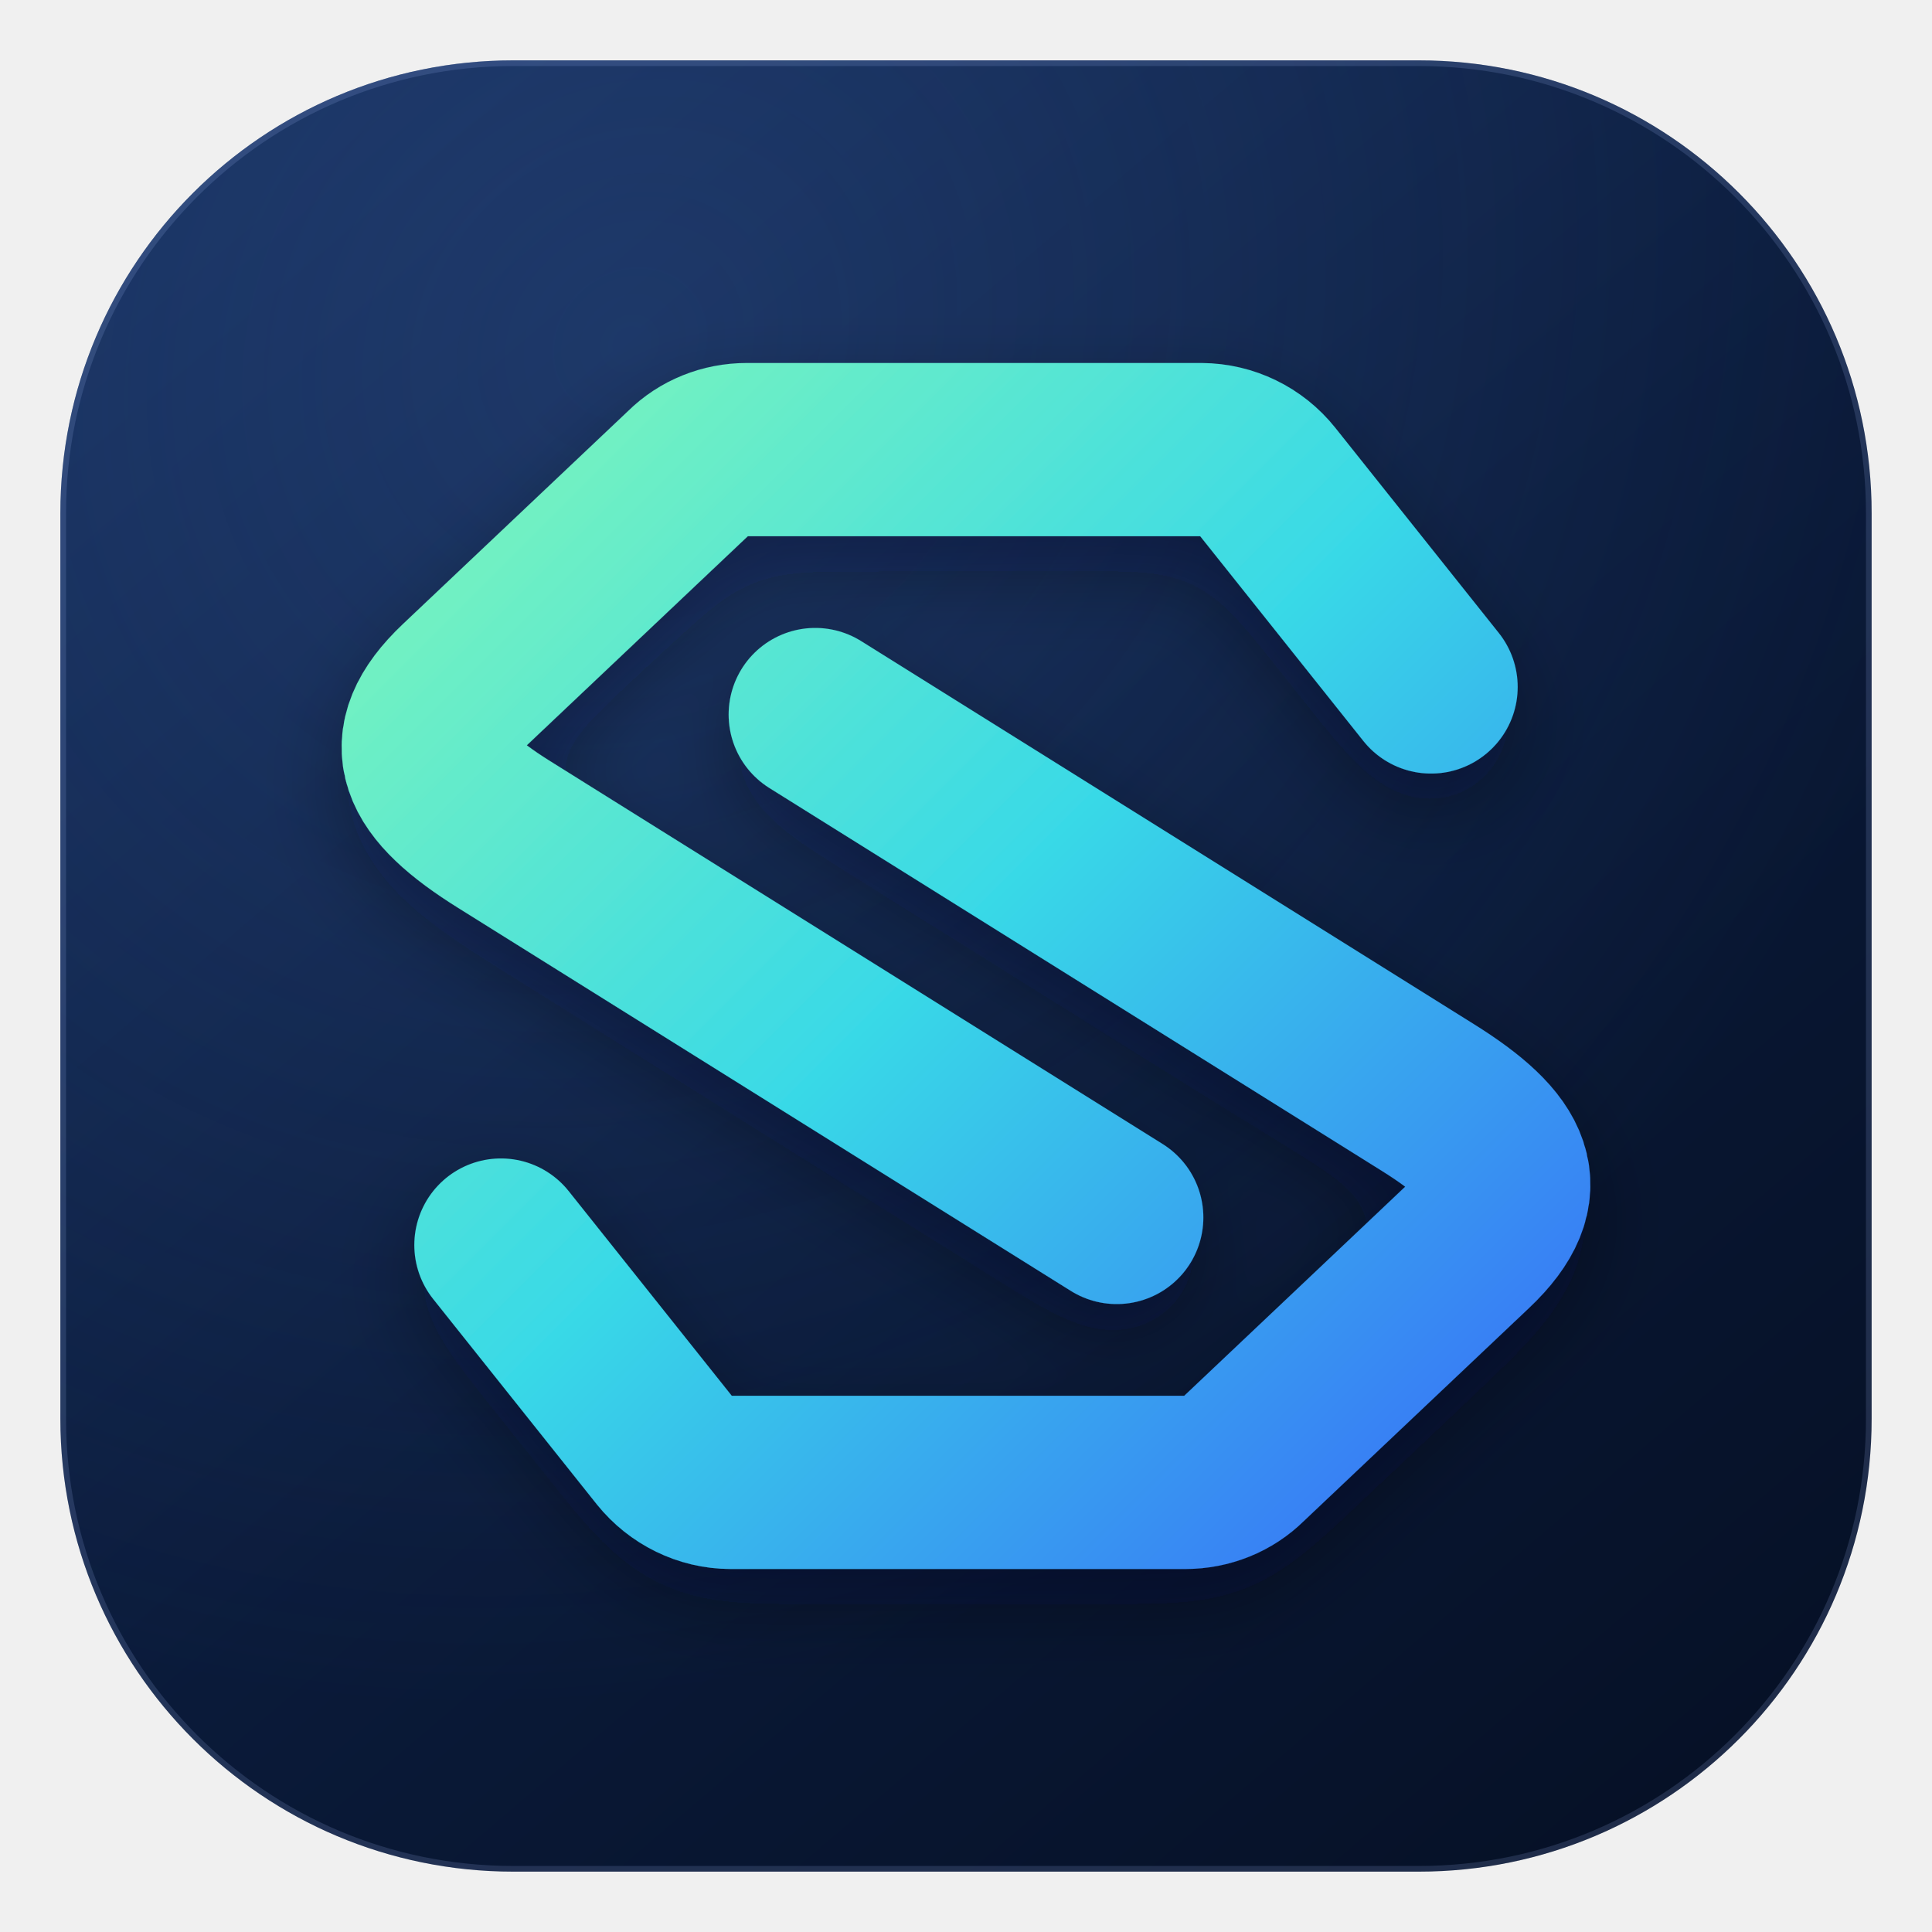
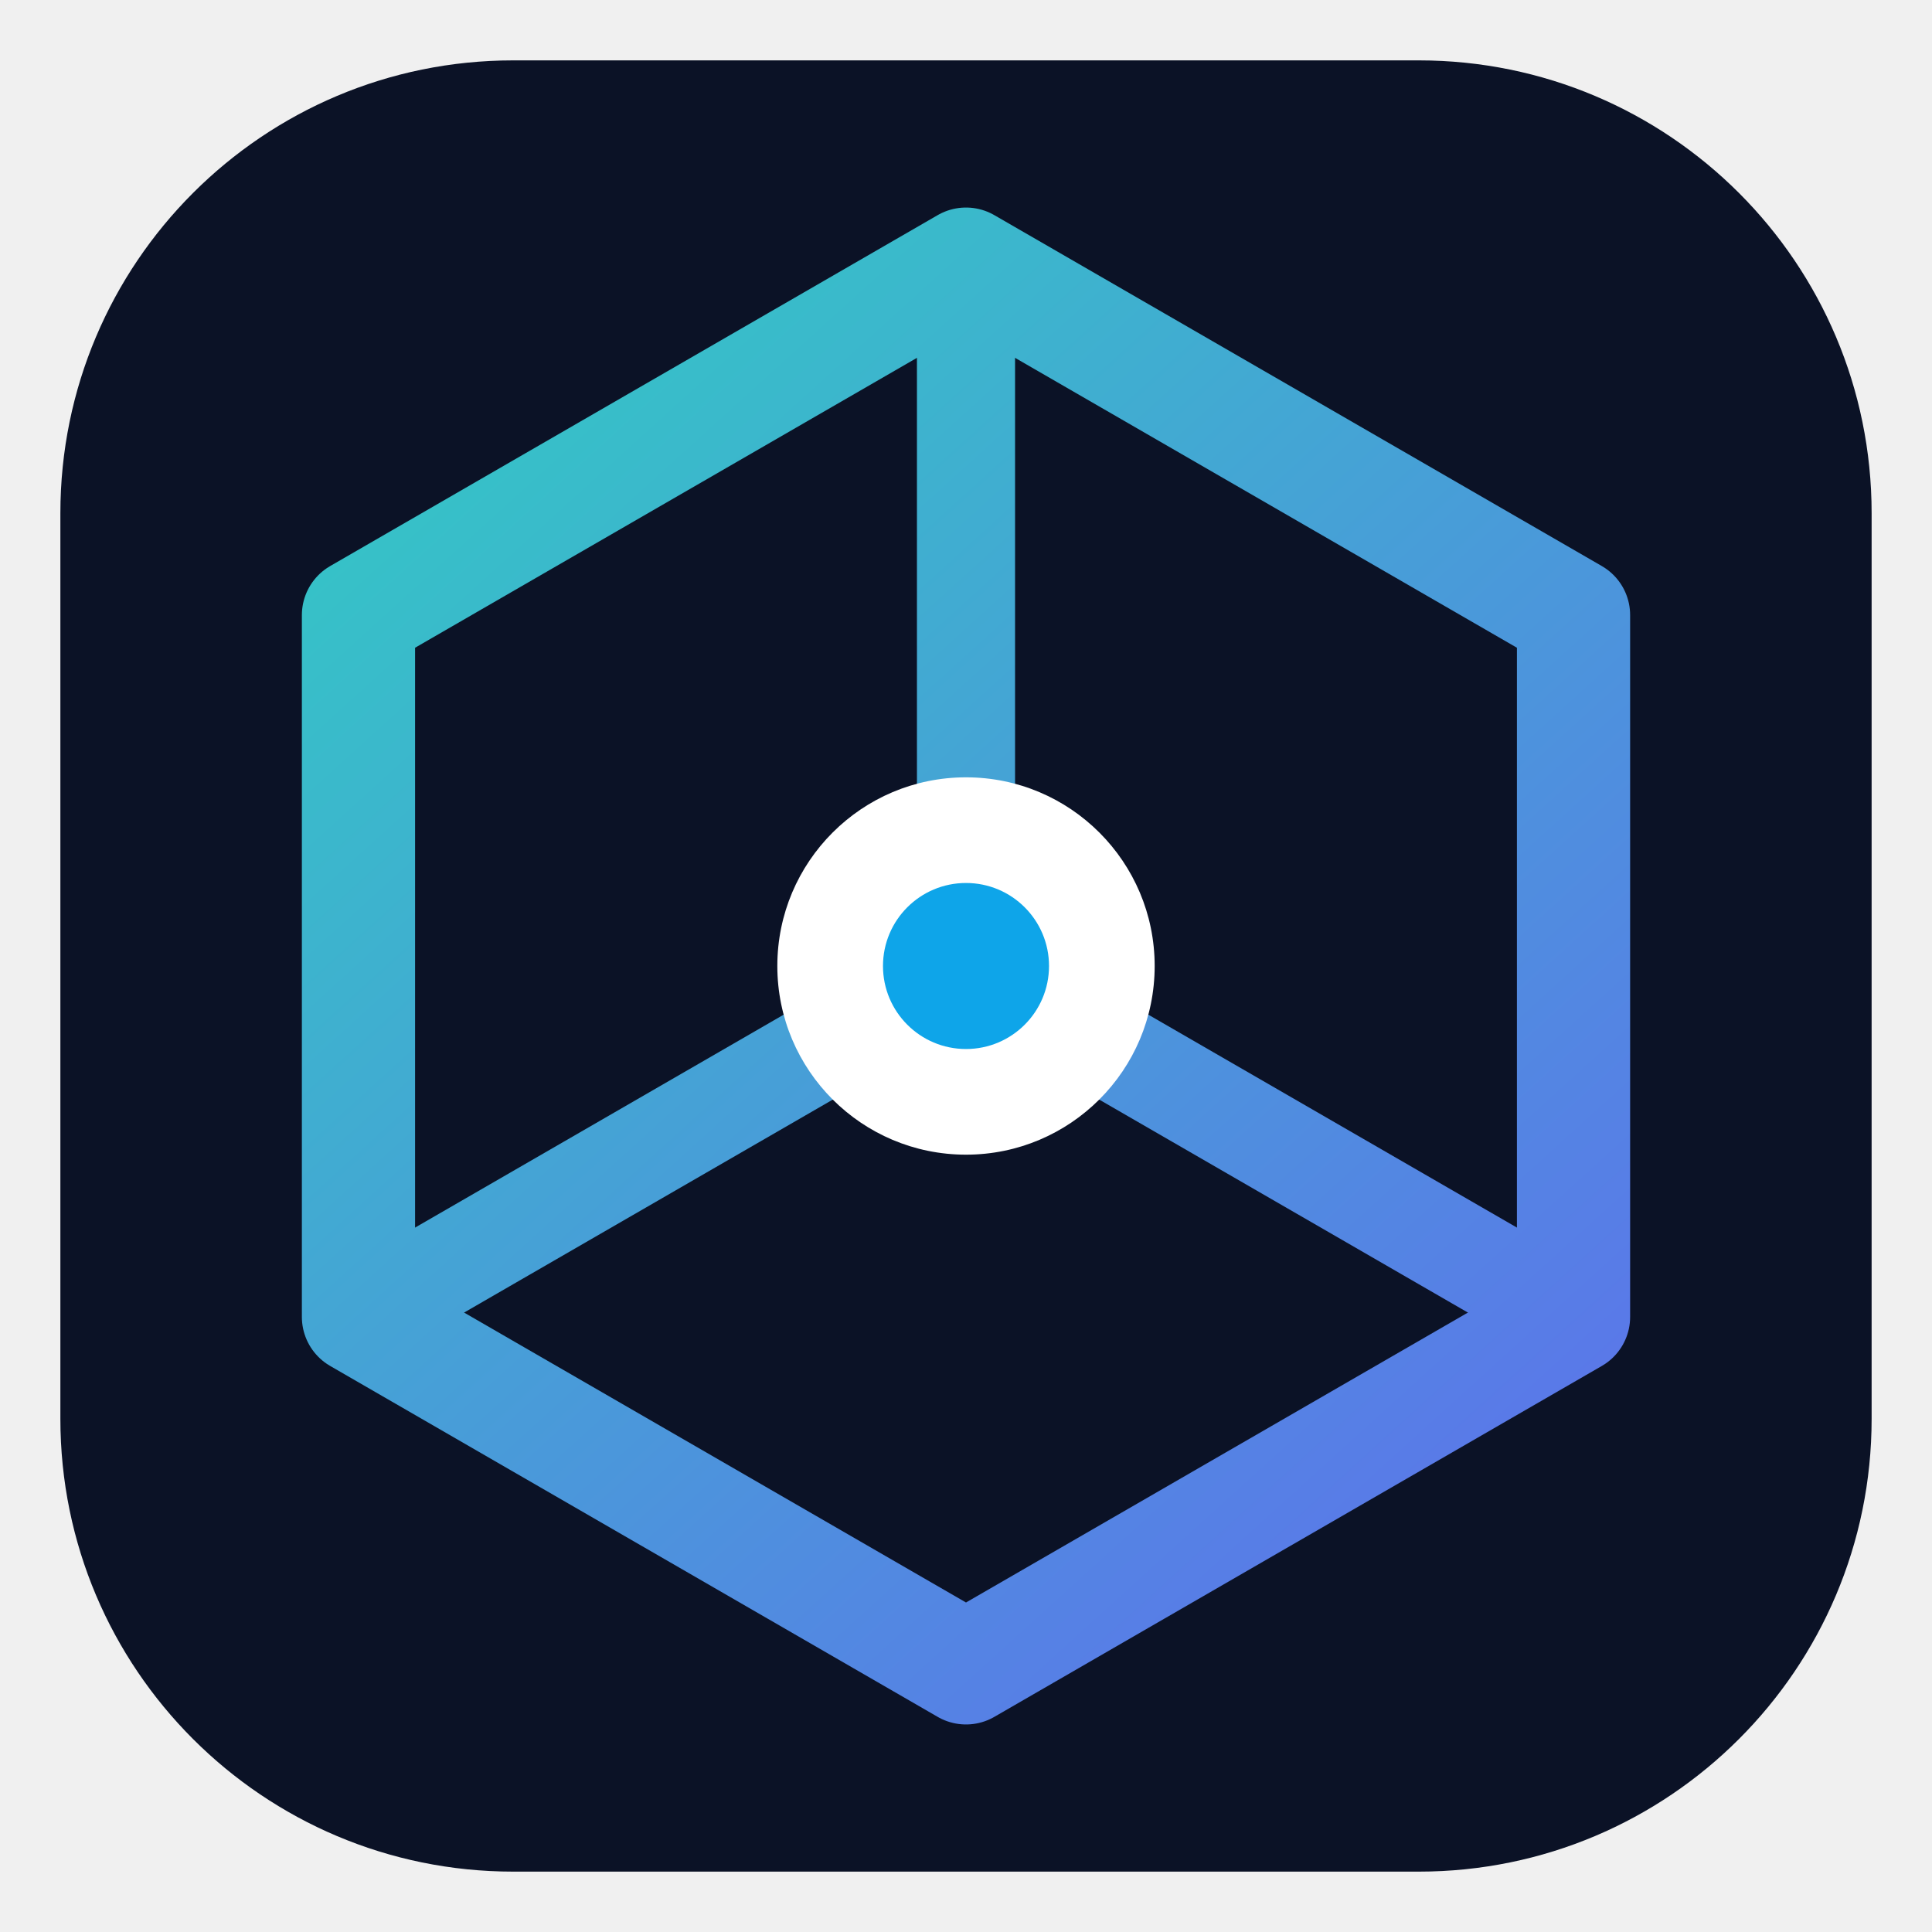
- <svg xmlns="http://www.w3.org/2000/svg" viewBox="0 0 512 512" role="img" aria-labelledby="title desc">
+ <svg xmlns="http://www.w3.org/2000/svg" viewBox="0 0 512 512" role="img" aria-labelledby="title">
  <defs>
-     <linearGradient id="s2a-bg" x1="72" y1="44" x2="442" y2="478" gradientUnits="userSpaceOnUse">
-       <stop stop-color="#142B56" />
-       <stop offset=".52" stop-color="#0A1A39" />
-       <stop offset="1" stop-color="#061127" />
+     <linearGradient id="g4" x1="60" y1="40" x2="452" y2="472" gradientUnits="userSpaceOnUse">
+       <stop stop-color="#2DD4BF" />
+       <stop offset="1" stop-color="#6366F1" />
    </linearGradient>
-     <radialGradient id="s2a-ambient" cx="0" cy="0" r="1" gradientUnits="userSpaceOnUse" gradientTransform="translate(168 92) rotate(51) scale(342 382)">
-       <stop stop-color="#3E68B0" stop-opacity=".28" />
-       <stop offset="1" stop-color="#3E68B0" stop-opacity="0" />
-     </radialGradient>
-     <linearGradient id="s2a-brand" x1="4" y1="4" x2="20" y2="20" gradientUnits="userSpaceOnUse">
-       <stop stop-color="#79F4BD" />
-       <stop offset=".48" stop-color="#39D9E7" />
-       <stop offset="1" stop-color="#3875F6" />
-     </linearGradient>
-     <filter id="s2a-shadow" x="-25%" y="-25%" width="150%" height="165%" color-interpolation-filters="sRGB">
-       <feDropShadow dx="0" dy=".55" stdDeviation=".65" flood-color="#020817" flood-opacity=".34" />
-     </filter>
  </defs>
-   <rect x="16" y="16" width="480" height="480" rx="120" fill="url(#s2a-bg)" />
-   <rect x="16" y="16" width="480" height="480" rx="120" fill="url(#s2a-ambient)" />
-   <rect x="16.75" y="16.75" width="478.5" height="478.5" rx="119.25" fill="none" stroke="#A5BFFF" stroke-opacity=".16" stroke-width="1.5" />
-   <g transform="translate(52 52) scale(17)" fill="none" stroke="url(#s2a-brand)" stroke-linecap="round" stroke-linejoin="round" stroke-width="2.7" filter="url(#s2a-shadow)">
-     <path d="m19.25 7.65-2.55-3.2a1.33 1.33 0 0 0-1.03-.5H8.58c-.34 0-.67.13-.91.37L4.15 7.65c-.93.88-.6 1.52.65 2.3l9.55 5.97" />
-     <path d="m4.75 16.35 2.55 3.2c.25.31.63.5 1.03.5h7.09c.34 0 .67-.13.91-.37l3.52-3.33c.93-.88.6-1.52-.65-2.3L9.65 8.08" />
-   </g>
+   <rect x="16" y="16" width="480" height="480" rx="120" fill="#0B1226" />
+   <path d="M256 70 L417 163 V349 L256 442 L95 349 V163 Z" fill="none" stroke="url(#g4)" stroke-width="30" stroke-linejoin="round" />
+   <path d="M256 70 V256 M95 349 L256 256 M417 349 L256 256" stroke="url(#g4)" stroke-width="26" stroke-linecap="round" />
+   <circle cx="256" cy="256" r="50" fill="#ffffff" />
+   <circle cx="256" cy="256" r="22" fill="#0EA5E9" />
</svg>
